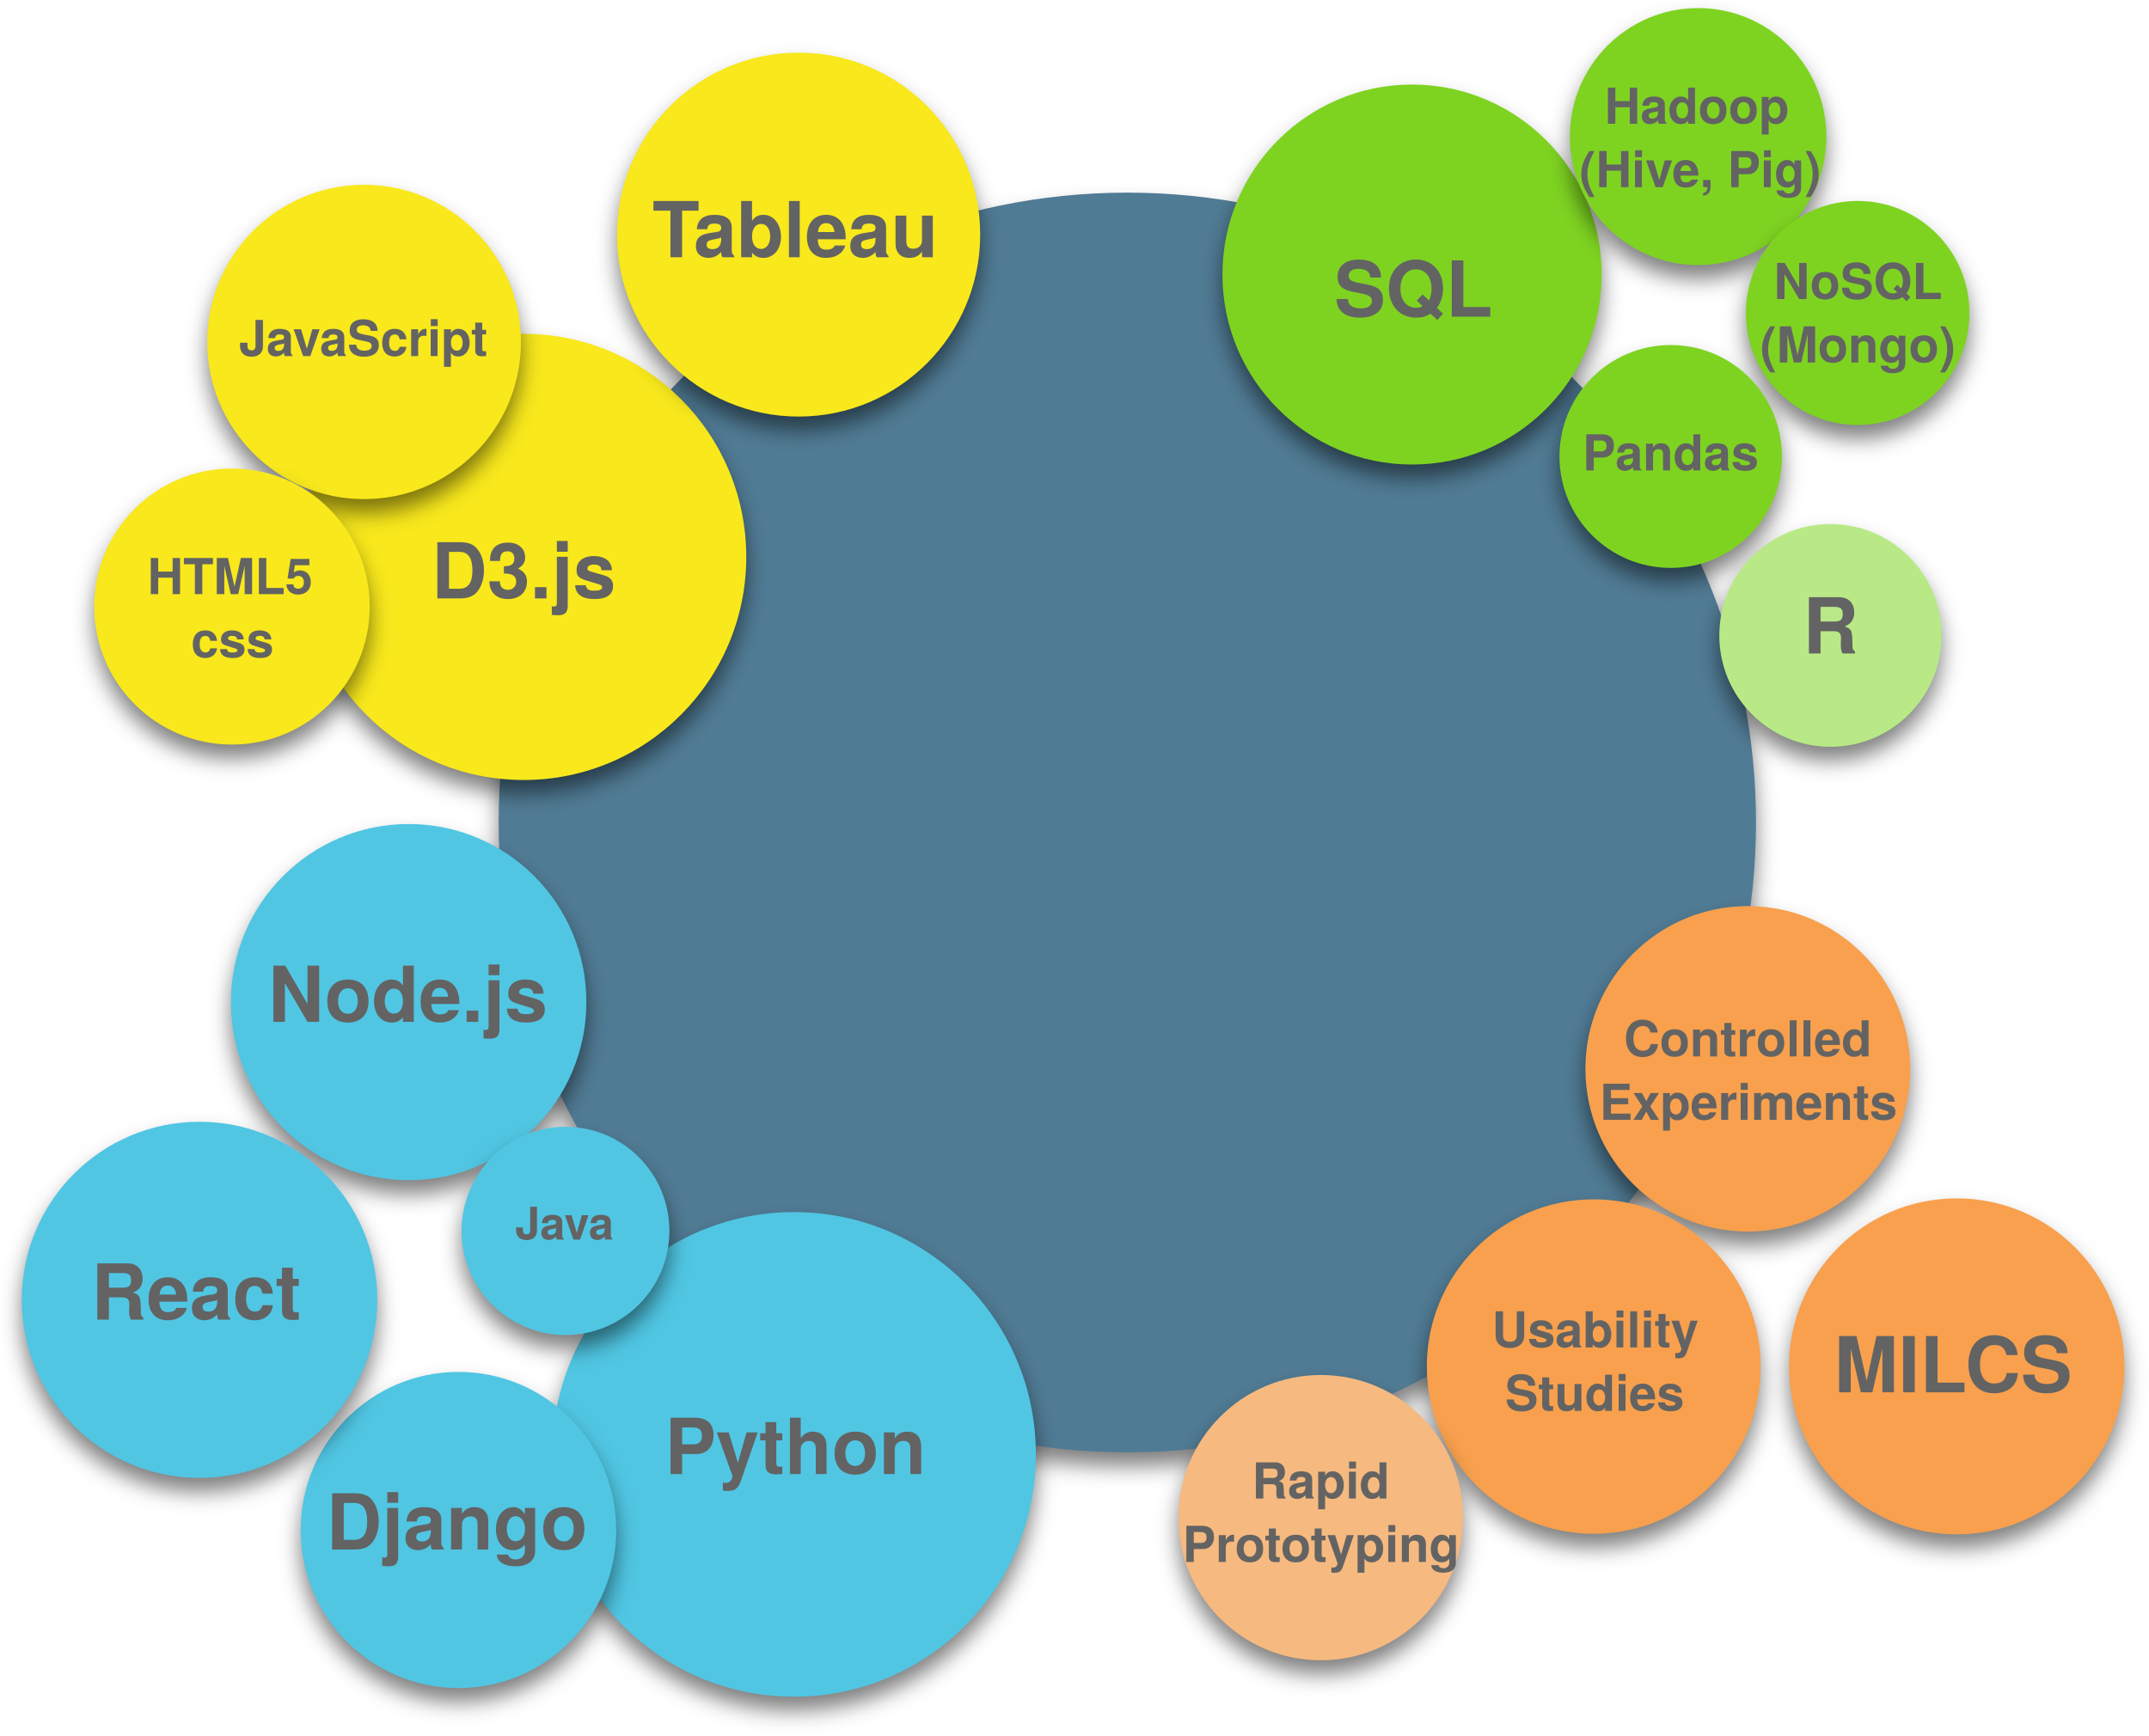
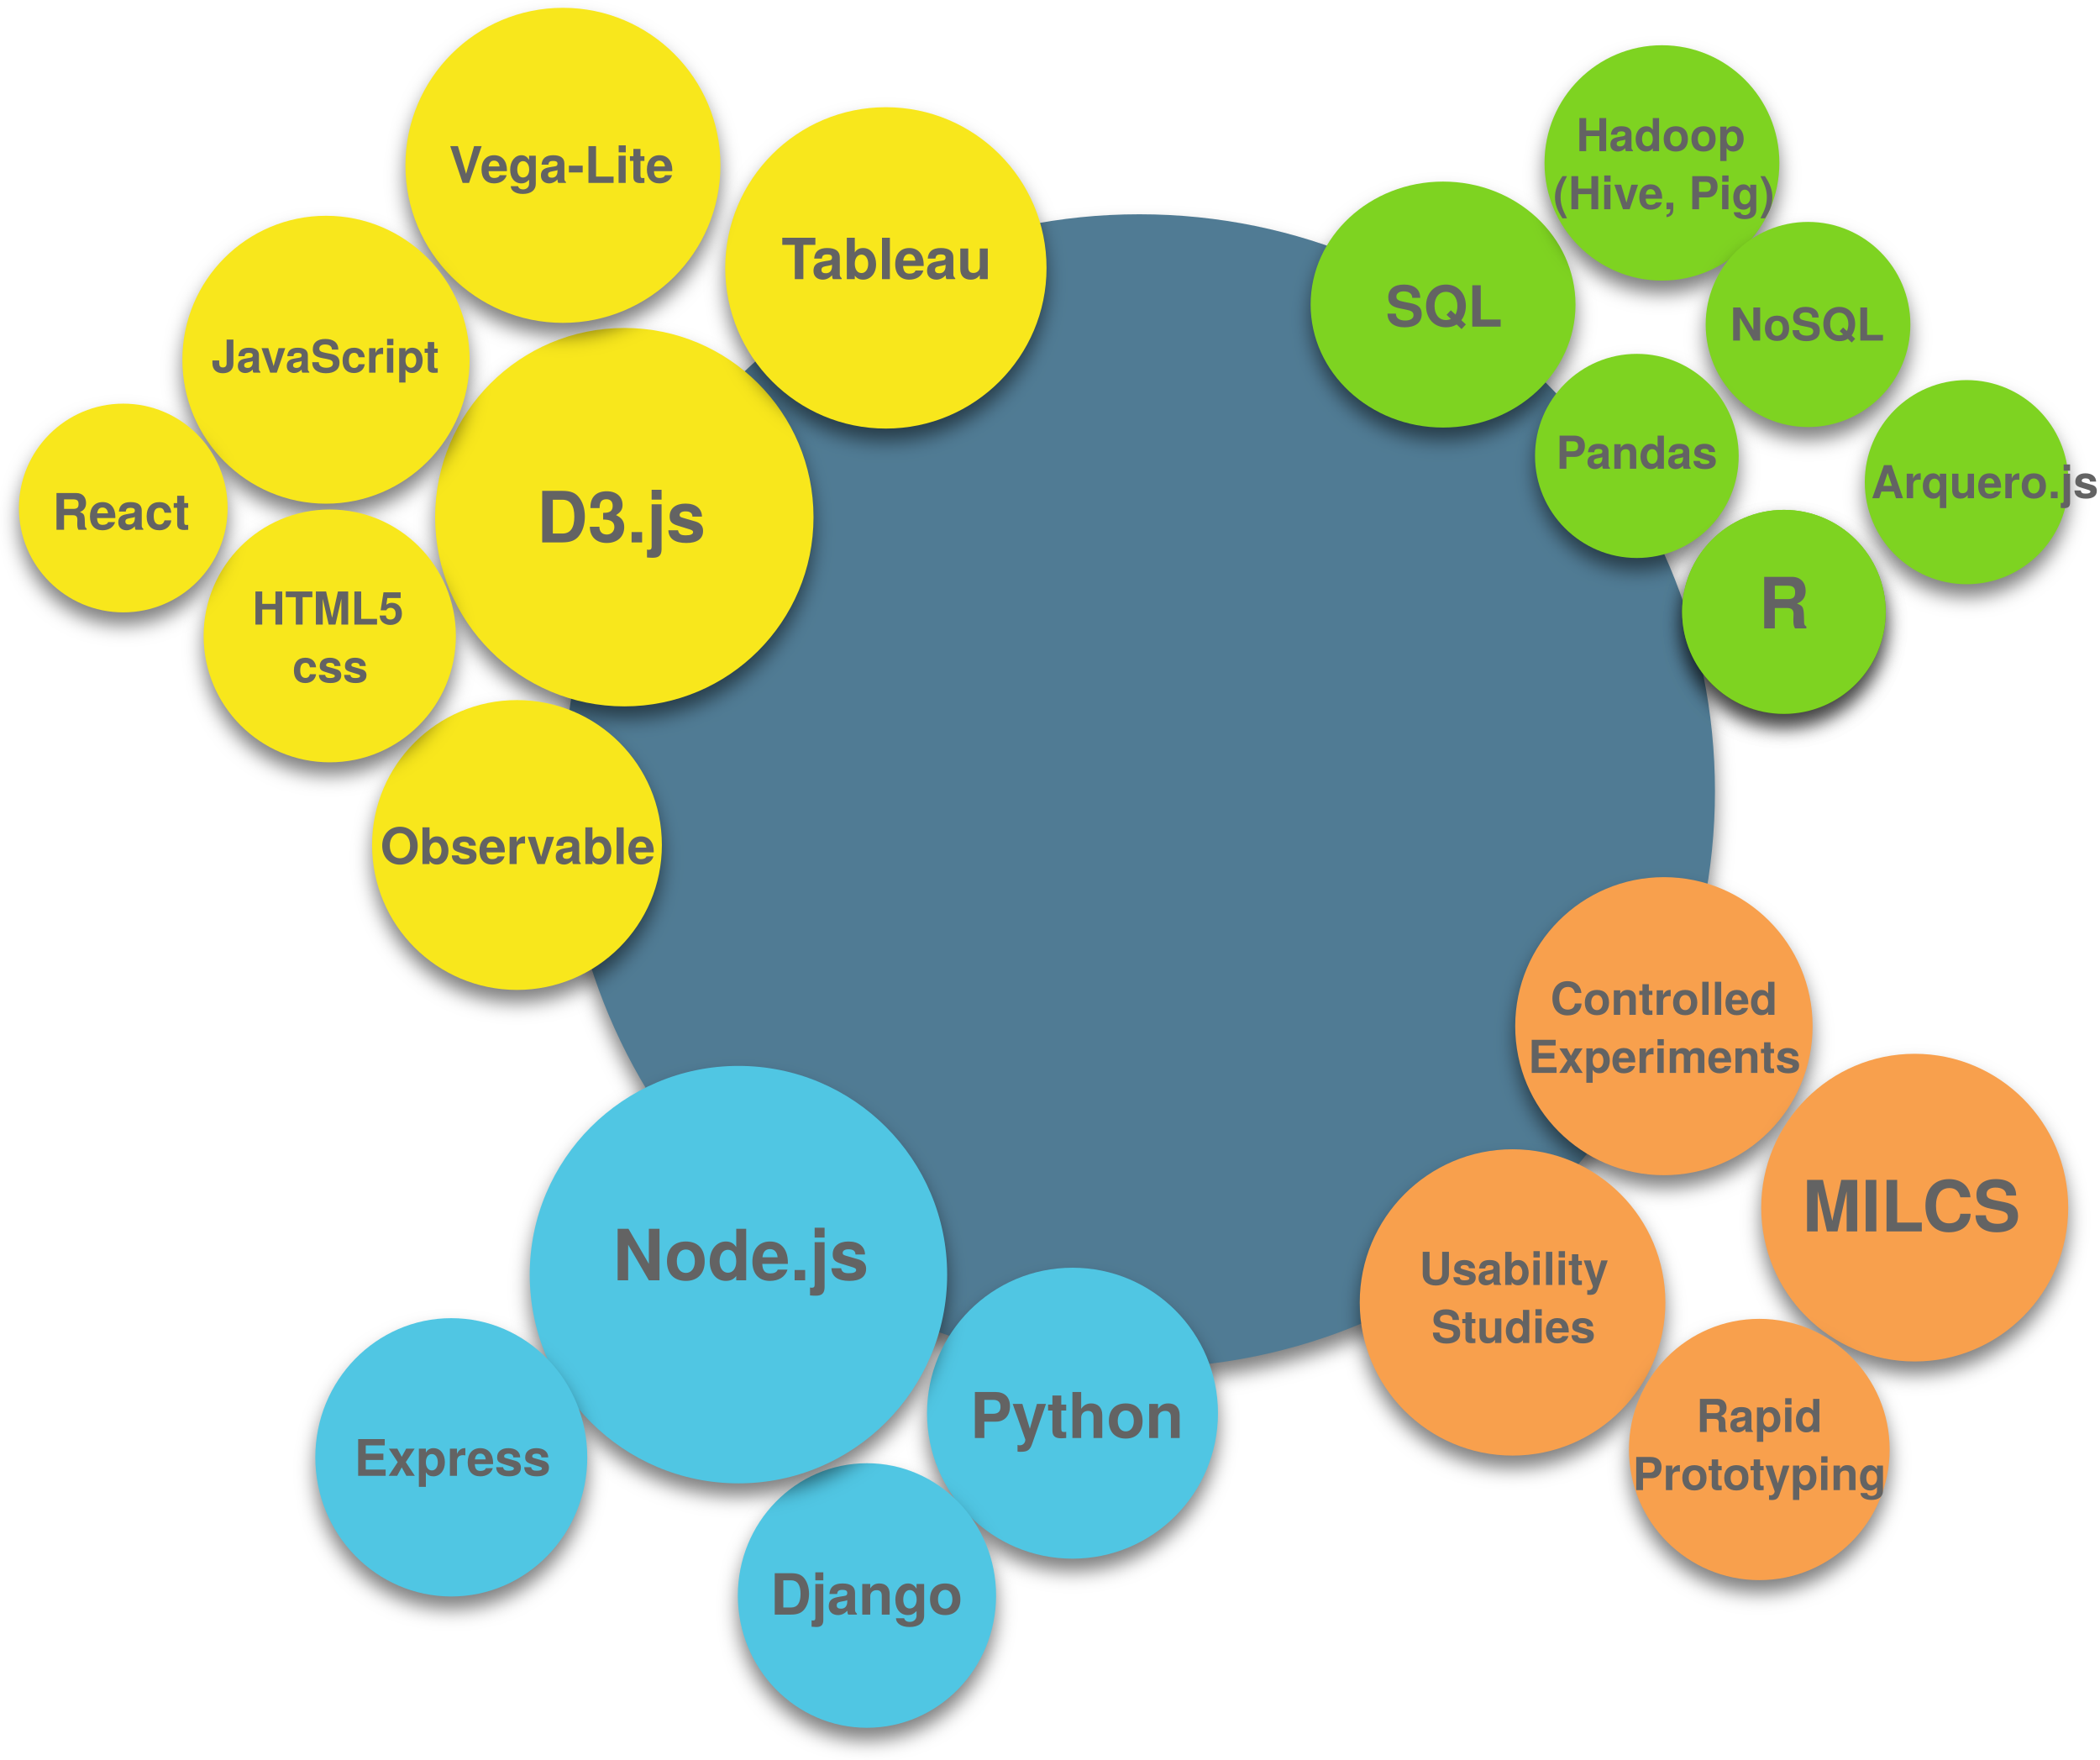
- <svg xmlns="http://www.w3.org/2000/svg" xmlns:xlink="http://www.w3.org/1999/xlink" width="312px" height="252px" viewBox="0 0 312 252" version="1.1">
+ <svg xmlns="http://www.w3.org/2000/svg" xmlns:xlink="http://www.w3.org/1999/xlink" width="333px" height="279px" viewBox="0 0 333 279" version="1.1">
  <defs>
-     <path d="M160.67,209.904 C211.078,209.904 251.941,168.954 251.941,118.439 C251.941,67.925 211.078,26.974 160.67,26.974 C110.263,26.974 69.4,67.925 69.4,118.439 C69.4,168.954 110.263,209.904 160.67,209.904 Z" id="path-1" />
-     <filter x="-3.0%" y="-1.9%" width="106.0%" height="106.0%" filterUnits="objectBoundingBox" id="filter-2">
-       <feOffset dx="0" dy="2" in="SourceAlpha" result="shadowOffsetOuter1" />
-       <feGaussianBlur stdDeviation="1.5" in="shadowOffsetOuter1" result="shadowBlurOuter1" />
-       <feColorMatrix values="0 0 0 0 0   0 0 0 0 0   0 0 0 0 0  0 0 0 0.5 0" type="matrix" in="shadowBlurOuter1" />
-     </filter>
-     <ellipse id="path-3" cx="27.836" cy="27.658" rx="27.53" ry="27.589" />
-     <filter x="-10.0%" y="-6.3%" width="120.0%" height="119.9%" filterUnits="objectBoundingBox" id="filter-4">
+     <path d="M177.67,215.904 C228.078,215.904 268.941,174.954 268.941,124.439 C268.941,73.925 228.078,32.974 177.67,32.974 C127.263,32.974 86.4,73.925 86.4,124.439 C86.4,174.954 127.263,215.904 177.67,215.904 Z" id="path-1" />
+     <filter x="-3.0%" y="-1.9%" width="106.2%" height="106.2%" filterUnits="objectBoundingBox" id="filter-2">
+       <feOffset dx="0" dy="2" in="SourceAlpha" result="shadowOffsetOuter1" />
+       <feGaussianBlur stdDeviation="1.5" in="shadowOffsetOuter1" result="shadowBlurOuter1" />
+       <feColorMatrix values="0 0 0 0 0   0 0 0 0 0   0 0 0 0 0  0 0 0 0.5 0" type="matrix" in="shadowBlurOuter1" />
+     </filter>
+     <ellipse id="path-3" cx="21.828" cy="20.291" rx="21" ry="19.5" />
+     <filter x="-13.1%" y="-9.0%" width="126.2%" height="128.2%" filterUnits="objectBoundingBox" id="filter-4">
      <feOffset dx="0" dy="2" in="SourceAlpha" result="shadowOffsetOuter1" />
      <feGaussianBlur stdDeviation="1.5" in="shadowOffsetOuter1" result="shadowBlurOuter1" />
      <feColorMatrix values="0 0 0 0 0   0 0 0 0 0   0 0 0 0 0  0 0 0 0.5 0" type="matrix" in="shadowBlurOuter1" />
    </filter>
    <path d="M19.031,37.493 C29.314,37.493 37.651,29.139 37.651,18.834 C37.651,8.529 29.314,0.174 19.031,0.174 C8.747,0.174 0.411,8.529 0.411,18.834 C0.411,29.139 8.747,37.493 19.031,37.493 Z" id="path-5" />
-     <filter x="-14.8%" y="-9.4%" width="129.6%" height="129.5%" filterUnits="objectBoundingBox" id="filter-6">
+     <filter x="-14.8%" y="-9.4%" width="129.8%" height="129.8%" filterUnits="objectBoundingBox" id="filter-6">
      <feOffset dx="0" dy="2" in="SourceAlpha" result="shadowOffsetOuter1" />
      <feGaussianBlur stdDeviation="1.5" in="shadowOffsetOuter1" result="shadowBlurOuter1" />
      <feColorMatrix values="0 0 0 0 0   0 0 0 0 0   0 0 0 0 0  0 0 0 0.5 0" type="matrix" in="shadowBlurOuter1" />
    </filter>
    <path d="M16.628,32.69 C25.592,32.69 32.858,25.409 32.858,16.426 C32.858,7.444 25.592,0.162 16.628,0.162 C7.665,0.162 0.399,7.444 0.399,16.426 C0.399,25.409 7.665,32.69 16.628,32.69 Z" id="path-7" />
-     <filter x="-17.0%" y="-10.8%" width="134.0%" height="133.9%" filterUnits="objectBoundingBox" id="filter-8">
+     <filter x="-17.0%" y="-10.8%" width="134.2%" height="134.1%" filterUnits="objectBoundingBox" id="filter-8">
      <feOffset dx="0" dy="2" in="SourceAlpha" result="shadowOffsetOuter1" />
      <feGaussianBlur stdDeviation="1.5" in="shadowOffsetOuter1" result="shadowBlurOuter1" />
      <feColorMatrix values="0 0 0 0 0   0 0 0 0 0   0 0 0 0 0  0 0 0 0.5 0" type="matrix" in="shadowBlurOuter1" />
    </filter>
    <ellipse id="path-9" cx="15.851" cy="16.448" rx="16.149" ry="16.183" />
    <filter x="-17.0%" y="-10.8%" width="134.1%" height="134.0%" filterUnits="objectBoundingBox" id="filter-10">
      <feOffset dx="0" dy="2" in="SourceAlpha" result="shadowOffsetOuter1" />
      <feGaussianBlur stdDeviation="1.5" in="shadowOffsetOuter1" result="shadowBlurOuter1" />
      <feColorMatrix values="0 0 0 0 0   0 0 0 0 0   0 0 0 0 0  0 0 0 0.5 0" type="matrix" in="shadowBlurOuter1" />
    </filter>
-     <path d="M23.849,47.334 C36.871,47.334 47.428,36.754 47.428,23.704 C47.428,10.654 36.871,0.074 23.849,0.074 C10.826,0.074 0.269,10.654 0.269,23.704 C0.269,36.754 10.826,47.334 23.849,47.334 Z" id="path-11" />
-     <filter x="-11.7%" y="-7.4%" width="123.3%" height="123.3%" filterUnits="objectBoundingBox" id="filter-12">
-       <feOffset dx="0" dy="2" in="SourceAlpha" result="shadowOffsetOuter1" />
-       <feGaussianBlur stdDeviation="1.5" in="shadowOffsetOuter1" result="shadowBlurOuter1" />
-       <feColorMatrix values="0 0 0 0 0   0 0 0 0 0   0 0 0 0 0  0 0 0 0.5 0" type="matrix" in="shadowBlurOuter1" />
-     </filter>
-     <path d="M23.849,48.789 C37.232,48.789 48.081,37.916 48.081,24.505 C48.081,11.093 37.232,0.221 23.849,0.221 C10.466,0.221 -0.384,11.093 -0.384,24.505 C-0.384,37.916 10.466,48.789 23.849,48.789 Z" id="path-13" />
-     <filter x="-11.3%" y="-7.2%" width="122.7%" height="122.6%" filterUnits="objectBoundingBox" id="filter-14">
-       <feOffset dx="0" dy="2" in="SourceAlpha" result="shadowOffsetOuter1" />
-       <feGaussianBlur stdDeviation="1.5" in="shadowOffsetOuter1" result="shadowBlurOuter1" />
-       <feColorMatrix values="0 0 0 0 0   0 0 0 0 0   0 0 0 0 0  0 0 0 0.5 0" type="matrix" in="shadowBlurOuter1" />
-     </filter>
-     <path d="M24.619,48.869 C38.062,48.869 48.96,37.948 48.96,24.476 C48.96,11.004 38.062,0.083 24.619,0.083 C11.176,0.083 0.278,11.004 0.278,24.476 C0.278,37.948 11.176,48.869 24.619,48.869 Z" id="path-15" />
-     <filter x="-11.2%" y="-7.1%" width="122.5%" height="122.4%" filterUnits="objectBoundingBox" id="filter-16">
-       <feOffset dx="0" dy="2" in="SourceAlpha" result="shadowOffsetOuter1" />
-       <feGaussianBlur stdDeviation="1.5" in="shadowOffsetOuter1" result="shadowBlurOuter1" />
-       <feColorMatrix values="0 0 0 0 0   0 0 0 0 0   0 0 0 0 0  0 0 0 0.5 0" type="matrix" in="shadowBlurOuter1" />
-     </filter>
-     <path d="M20.976,41.538 C32.392,41.538 41.646,32.264 41.646,20.823 C41.646,9.383 32.392,0.109 20.976,0.109 C9.559,0.109 0.305,9.383 0.305,20.823 C0.305,32.264 9.559,41.538 20.976,41.538 Z" id="path-17" />
-     <filter x="-13.3%" y="-8.4%" width="126.6%" height="126.6%" filterUnits="objectBoundingBox" id="filter-18">
-       <feOffset dx="0" dy="2" in="SourceAlpha" result="shadowOffsetOuter1" />
-       <feGaussianBlur stdDeviation="1.5" in="shadowOffsetOuter1" result="shadowBlurOuter1" />
-       <feColorMatrix values="0 0 0 0 0   0 0 0 0 0   0 0 0 0 0  0 0 0 0.5 0" type="matrix" in="shadowBlurOuter1" />
-     </filter>
-     <path d="M15.877,32.188 C24.79,32.188 32.015,24.947 32.015,16.015 C32.015,7.083 24.79,-0.158 15.877,-0.158 C6.963,-0.158 -0.262,7.083 -0.262,16.015 C-0.262,24.947 6.963,32.188 15.877,32.188 Z" id="path-19" />
-     <filter x="-17.0%" y="-10.8%" width="134.0%" height="134.0%" filterUnits="objectBoundingBox" id="filter-20">
-       <feOffset dx="0" dy="2" in="SourceAlpha" result="shadowOffsetOuter1" />
-       <feGaussianBlur stdDeviation="1.5" in="shadowOffsetOuter1" result="shadowBlurOuter1" />
-       <feColorMatrix values="0 0 0 0 0   0 0 0 0 0   0 0 0 0 0  0 0 0 0.5 0" type="matrix" in="shadowBlurOuter1" />
-     </filter>
-     <ellipse id="path-21" cx="32.273" cy="32.636" rx="32.327" ry="32.395" />
-     <filter x="-8.5%" y="-5.4%" width="117.0%" height="117.0%" filterUnits="objectBoundingBox" id="filter-22">
-       <feOffset dx="0" dy="2" in="SourceAlpha" result="shadowOffsetOuter1" />
-       <feGaussianBlur stdDeviation="1.5" in="shadowOffsetOuter1" result="shadowBlurOuter1" />
-       <feColorMatrix values="0 0 0 0 0   0 0 0 0 0   0 0 0 0 0  0 0 0 0.5 0" type="matrix" in="shadowBlurOuter1" />
-     </filter>
-     <path d="M26.655,53.087 C41.217,53.087 53.022,41.257 53.022,26.664 C53.022,12.071 41.217,0.241 26.655,0.241 C12.093,0.241 0.288,12.071 0.288,26.664 C0.288,41.257 12.093,53.087 26.655,53.087 Z" id="path-23" />
-     <filter x="-10.4%" y="-6.6%" width="120.8%" height="120.8%" filterUnits="objectBoundingBox" id="filter-24">
-       <feOffset dx="0" dy="2" in="SourceAlpha" result="shadowOffsetOuter1" />
-       <feGaussianBlur stdDeviation="1.5" in="shadowOffsetOuter1" result="shadowBlurOuter1" />
-       <feColorMatrix values="0 0 0 0 0   0 0 0 0 0   0 0 0 0 0  0 0 0 0.5 0" type="matrix" in="shadowBlurOuter1" />
-     </filter>
-     <path d="M22.695,45.861 C35.273,45.861 45.47,35.642 45.47,23.037 C45.47,10.432 35.273,0.214 22.695,0.214 C10.116,0.214 -0.081,10.432 -0.081,23.037 C-0.081,35.642 10.116,45.861 22.695,45.861 Z" id="path-25" />
-     <filter x="-12.1%" y="-7.7%" width="124.1%" height="124.1%" filterUnits="objectBoundingBox" id="filter-26">
-       <feOffset dx="0" dy="2" in="SourceAlpha" result="shadowOffsetOuter1" />
-       <feGaussianBlur stdDeviation="1.5" in="shadowOffsetOuter1" result="shadowBlurOuter1" />
-       <feColorMatrix values="0 0 0 0 0   0 0 0 0 0   0 0 0 0 0  0 0 0 0.5 0" type="matrix" in="shadowBlurOuter1" />
-     </filter>
-     <ellipse id="path-27" cx="20.289" cy="19.826" rx="20.001" ry="20.043" />
-     <filter x="-13.7%" y="-8.7%" width="127.5%" height="127.4%" filterUnits="objectBoundingBox" id="filter-28">
-       <feOffset dx="0" dy="2" in="SourceAlpha" result="shadowOffsetOuter1" />
-       <feGaussianBlur stdDeviation="1.5" in="shadowOffsetOuter1" result="shadowBlurOuter1" />
-       <feColorMatrix values="0 0 0 0 0   0 0 0 0 0   0 0 0 0 0  0 0 0 0.5 0" type="matrix" in="shadowBlurOuter1" />
-     </filter>
-     <path d="M34.784,70.044 C54.175,70.044 69.895,54.291 69.895,34.858 C69.895,15.426 54.175,-0.327 34.784,-0.327 C15.394,-0.327 -0.326,15.426 -0.326,34.858 C-0.326,54.291 15.394,70.044 34.784,70.044 Z" id="path-29" />
-     <filter x="-7.9%" y="-5.0%" width="115.7%" height="115.7%" filterUnits="objectBoundingBox" id="filter-30">
-       <feOffset dx="0" dy="2" in="SourceAlpha" result="shadowOffsetOuter1" />
-       <feGaussianBlur stdDeviation="1.5" in="shadowOffsetOuter1" result="shadowBlurOuter1" />
-       <feColorMatrix values="0 0 0 0 0   0 0 0 0 0   0 0 0 0 0  0 0 0 0.5 0" type="matrix" in="shadowBlurOuter1" />
-     </filter>
-     <path d="M22.815,45.817 C35.465,45.817 45.72,35.541 45.72,22.864 C45.72,10.187 35.465,-0.09 22.815,-0.09 C10.165,-0.09 -0.09,10.187 -0.09,22.864 C-0.09,35.541 10.165,45.817 22.815,45.817 Z" id="path-31" />
-     <filter x="-12.0%" y="-7.6%" width="124.0%" height="123.9%" filterUnits="objectBoundingBox" id="filter-32">
-       <feOffset dx="0" dy="2" in="SourceAlpha" result="shadowOffsetOuter1" />
-       <feGaussianBlur stdDeviation="1.5" in="shadowOffsetOuter1" result="shadowBlurOuter1" />
-       <feColorMatrix values="0 0 0 0 0   0 0 0 0 0   0 0 0 0 0  0 0 0 0.5 0" type="matrix" in="shadowBlurOuter1" />
-     </filter>
-     <path d="M25.969,51.884 C40.22,51.884 51.774,40.306 51.774,26.024 C51.774,11.742 40.22,0.165 25.969,0.165 C11.717,0.165 0.164,11.742 0.164,26.024 C0.164,40.306 11.717,51.884 25.969,51.884 Z" id="path-33" />
-     <filter x="-10.7%" y="-6.8%" width="121.4%" height="121.3%" filterUnits="objectBoundingBox" id="filter-34">
-       <feOffset dx="0" dy="2" in="SourceAlpha" result="shadowOffsetOuter1" />
-       <feGaussianBlur stdDeviation="1.5" in="shadowOffsetOuter1" result="shadowBlurOuter1" />
-       <feColorMatrix values="0 0 0 0 0   0 0 0 0 0   0 0 0 0 0  0 0 0 0.5 0" type="matrix" in="shadowBlurOuter1" />
-     </filter>
-     <path d="M25.969,51.884 C40.22,51.884 51.774,40.306 51.774,26.024 C51.774,11.742 40.22,0.165 25.969,0.165 C11.717,0.165 0.164,11.742 0.164,26.024 C0.164,40.306 11.717,51.884 25.969,51.884 Z" id="path-35" />
-     <filter x="-10.7%" y="-6.8%" width="121.4%" height="121.3%" filterUnits="objectBoundingBox" id="filter-36">
-       <feOffset dx="0" dy="2" in="SourceAlpha" result="shadowOffsetOuter1" />
-       <feGaussianBlur stdDeviation="1.5" in="shadowOffsetOuter1" result="shadowBlurOuter1" />
-       <feColorMatrix values="0 0 0 0 0   0 0 0 0 0   0 0 0 0 0  0 0 0 0.5 0" type="matrix" in="shadowBlurOuter1" />
-     </filter>
-     <path d="M15.182,30.332 C23.513,30.332 30.268,23.563 30.268,15.214 C30.268,6.865 23.513,0.096 15.182,0.096 C6.85,0.096 0.096,6.865 0.096,15.214 C0.096,23.563 6.85,30.332 15.182,30.332 Z" id="path-37" />
-     <filter x="-18.3%" y="-11.6%" width="136.6%" height="136.5%" filterUnits="objectBoundingBox" id="filter-38">
+     <ellipse id="path-11" cx="16.851" cy="16.448" rx="16.149" ry="16.183" />
+     <filter x="-17.0%" y="-10.8%" width="134.1%" height="134.0%" filterUnits="objectBoundingBox" id="filter-12">
+       <feOffset dx="0" dy="2" in="SourceAlpha" result="shadowOffsetOuter1" />
+       <feGaussianBlur stdDeviation="1.5" in="shadowOffsetOuter1" result="shadowBlurOuter1" />
+       <feColorMatrix values="0 0 0 0 0   0 0 0 0 0   0 0 0 0 0  0 0 0 0.5 0" type="matrix" in="shadowBlurOuter1" />
+     </filter>
+     <path d="M23.849,47.334 C36.871,47.334 47.428,36.754 47.428,23.704 C47.428,10.654 36.871,0.074 23.849,0.074 C10.826,0.074 0.269,10.654 0.269,23.704 C0.269,36.754 10.826,47.334 23.849,47.334 Z" id="path-13" />
+     <filter x="-11.7%" y="-7.4%" width="123.3%" height="123.3%" filterUnits="objectBoundingBox" id="filter-14">
+       <feOffset dx="0" dy="2" in="SourceAlpha" result="shadowOffsetOuter1" />
+       <feGaussianBlur stdDeviation="1.5" in="shadowOffsetOuter1" result="shadowBlurOuter1" />
+       <feColorMatrix values="0 0 0 0 0   0 0 0 0 0   0 0 0 0 0  0 0 0 0.5 0" type="matrix" in="shadowBlurOuter1" />
+     </filter>
+     <path d="M23.849,48.789 C37.232,48.789 48.081,37.916 48.081,24.505 C48.081,11.093 37.232,0.221 23.849,0.221 C10.466,0.221 -0.384,11.093 -0.384,24.505 C-0.384,37.916 10.466,48.789 23.849,48.789 Z" id="path-15" />
+     <filter x="-11.3%" y="-7.2%" width="122.7%" height="122.6%" filterUnits="objectBoundingBox" id="filter-16">
+       <feOffset dx="0" dy="2" in="SourceAlpha" result="shadowOffsetOuter1" />
+       <feGaussianBlur stdDeviation="1.5" in="shadowOffsetOuter1" result="shadowBlurOuter1" />
+       <feColorMatrix values="0 0 0 0 0   0 0 0 0 0   0 0 0 0 0  0 0 0 0.5 0" type="matrix" in="shadowBlurOuter1" />
+     </filter>
+     <path d="M24.619,48.869 C38.062,48.869 48.96,37.948 48.96,24.476 C48.96,11.004 38.062,0.083 24.619,0.083 C11.176,0.083 0.278,11.004 0.278,24.476 C0.278,37.948 11.176,48.869 24.619,48.869 Z" id="path-17" />
+     <filter x="-11.2%" y="-7.1%" width="121.9%" height="121.9%" filterUnits="objectBoundingBox" id="filter-18">
+       <feOffset dx="0" dy="2" in="SourceAlpha" result="shadowOffsetOuter1" />
+       <feGaussianBlur stdDeviation="1.5" in="shadowOffsetOuter1" result="shadowBlurOuter1" />
+       <feColorMatrix values="0 0 0 0 0   0 0 0 0 0   0 0 0 0 0  0 0 0 0.5 0" type="matrix" in="shadowBlurOuter1" />
+     </filter>
+     <path d="M20.976,41.538 C32.392,41.538 41.646,32.264 41.646,20.823 C41.646,9.383 32.392,0.109 20.976,0.109 C9.559,0.109 0.305,9.383 0.305,20.823 C0.305,32.264 9.559,41.538 20.976,41.538 Z" id="path-19" />
+     <filter x="-13.3%" y="-8.4%" width="126.6%" height="126.6%" filterUnits="objectBoundingBox" id="filter-20">
+       <feOffset dx="0" dy="2" in="SourceAlpha" result="shadowOffsetOuter1" />
+       <feGaussianBlur stdDeviation="1.5" in="shadowOffsetOuter1" result="shadowBlurOuter1" />
+       <feColorMatrix values="0 0 0 0 0   0 0 0 0 0   0 0 0 0 0  0 0 0 0.5 0" type="matrix" in="shadowBlurOuter1" />
+     </filter>
+     <path d="M16.877,33.188 C25.79,33.188 33.015,25.947 33.015,17.015 C33.015,8.083 25.79,0.842 16.877,0.842 C7.963,0.842 0.738,8.083 0.738,17.015 C0.738,25.947 7.963,33.188 16.877,33.188 Z" id="path-21" />
+     <filter x="-17.0%" y="-10.8%" width="133.9%" height="133.8%" filterUnits="objectBoundingBox" id="filter-22">
+       <feOffset dx="0" dy="2" in="SourceAlpha" result="shadowOffsetOuter1" />
+       <feGaussianBlur stdDeviation="1.5" in="shadowOffsetOuter1" result="shadowBlurOuter1" />
+       <feColorMatrix values="0 0 0 0 0   0 0 0 0 0   0 0 0 0 0  0 0 0 0.5 0" type="matrix" in="shadowBlurOuter1" />
+     </filter>
+     <path d="M16.877,33.188 C25.79,33.188 33.015,25.947 33.015,17.015 C33.015,8.083 25.79,0.842 16.877,0.842 C7.963,0.842 0.738,8.083 0.738,17.015 C0.738,25.947 7.963,33.188 16.877,33.188 Z" id="path-23" />
+     <filter x="-17.0%" y="-10.8%" width="133.9%" height="133.8%" filterUnits="objectBoundingBox" id="filter-24">
+       <feOffset dx="0" dy="2" in="SourceAlpha" result="shadowOffsetOuter1" />
+       <feGaussianBlur stdDeviation="1.5" in="shadowOffsetOuter1" result="shadowBlurOuter1" />
+       <feColorMatrix values="0 0 0 0 0   0 0 0 0 0   0 0 0 0 0  0 0 0 0.5 0" type="matrix" in="shadowBlurOuter1" />
+     </filter>
+     <circle id="path-25" cx="30" cy="30" r="30" />
+     <filter x="-9.2%" y="-5.8%" width="118.3%" height="118.3%" filterUnits="objectBoundingBox" id="filter-26">
+       <feOffset dx="0" dy="2" in="SourceAlpha" result="shadowOffsetOuter1" />
+       <feGaussianBlur stdDeviation="1.5" in="shadowOffsetOuter1" result="shadowBlurOuter1" />
+       <feColorMatrix values="0 0 0 0 0   0 0 0 0 0   0 0 0 0 0  0 0 0 0.5 0" type="matrix" in="shadowBlurOuter1" />
+     </filter>
+     <path d="M25.476,50.951 C39.545,50.951 50.951,39.545 50.951,25.476 C50.951,11.406 39.545,0 25.476,0 C11.406,0 0,11.406 0,25.476 C0,39.545 11.406,50.951 25.476,50.951 Z" id="path-27" />
+     <filter x="-10.8%" y="-6.9%" width="121.5%" height="121.5%" filterUnits="objectBoundingBox" id="filter-28">
+       <feOffset dx="0" dy="2" in="SourceAlpha" result="shadowOffsetOuter1" />
+       <feGaussianBlur stdDeviation="1.5" in="shadowOffsetOuter1" result="shadowBlurOuter1" />
+       <feColorMatrix values="0 0 0 0 0   0 0 0 0 0   0 0 0 0 0  0 0 0 0.5 0" type="matrix" in="shadowBlurOuter1" />
+     </filter>
+     <path d="M22.978,45.956 C35.668,45.956 45.956,35.668 45.956,22.978 C45.956,10.288 35.668,0 22.978,0 C10.288,0 0,10.288 0,22.978 C0,35.668 10.288,45.956 22.978,45.956 Z" id="path-29" />
+     <filter x="-12.0%" y="-7.6%" width="123.8%" height="123.8%" filterUnits="objectBoundingBox" id="filter-30">
+       <feOffset dx="0" dy="2" in="SourceAlpha" result="shadowOffsetOuter1" />
+       <feGaussianBlur stdDeviation="1.5" in="shadowOffsetOuter1" result="shadowBlurOuter1" />
+       <feColorMatrix values="0 0 0 0 0   0 0 0 0 0   0 0 0 0 0  0 0 0 0.5 0" type="matrix" in="shadowBlurOuter1" />
+     </filter>
+     <path d="M25.264,50.193 C39.058,50.193 50.24,39.011 50.24,25.217 C50.24,11.423 39.058,0.241 25.264,0.241 C11.47,0.241 0.288,11.423 0.288,25.217 C0.288,39.011 11.47,50.193 25.264,50.193 Z" id="path-31" />
+     <filter x="-11.0%" y="-7.0%" width="121.9%" height="121.9%" filterUnits="objectBoundingBox" id="filter-32">
+       <feOffset dx="0" dy="2" in="SourceAlpha" result="shadowOffsetOuter1" />
+       <feGaussianBlur stdDeviation="1.5" in="shadowOffsetOuter1" result="shadowBlurOuter1" />
+       <feColorMatrix values="0 0 0 0 0   0 0 0 0 0   0 0 0 0 0  0 0 0 0.5 0" type="matrix" in="shadowBlurOuter1" />
+     </filter>
+     <path d="M22.695,45.861 C35.273,45.861 45.47,35.642 45.47,23.037 C45.47,10.432 35.273,0.214 22.695,0.214 C10.116,0.214 -0.081,10.432 -0.081,23.037 C-0.081,35.642 10.116,45.861 22.695,45.861 Z" id="path-33" />
+     <filter x="-12.1%" y="-7.7%" width="124.0%" height="124.0%" filterUnits="objectBoundingBox" id="filter-34">
+       <feOffset dx="0" dy="2" in="SourceAlpha" result="shadowOffsetOuter1" />
+       <feGaussianBlur stdDeviation="1.5" in="shadowOffsetOuter1" result="shadowBlurOuter1" />
+       <feColorMatrix values="0 0 0 0 0   0 0 0 0 0   0 0 0 0 0  0 0 0 0.5 0" type="matrix" in="shadowBlurOuter1" />
+     </filter>
+     <ellipse id="path-35" cx="20.289" cy="19.826" rx="20.001" ry="20.043" />
+     <filter x="-13.7%" y="-8.7%" width="127.5%" height="127.4%" filterUnits="objectBoundingBox" id="filter-36">
+       <feOffset dx="0" dy="2" in="SourceAlpha" result="shadowOffsetOuter1" />
+       <feGaussianBlur stdDeviation="1.5" in="shadowOffsetOuter1" result="shadowBlurOuter1" />
+       <feColorMatrix values="0 0 0 0 0   0 0 0 0 0   0 0 0 0 0  0 0 0 0.5 0" type="matrix" in="shadowBlurOuter1" />
+     </filter>
+     <path d="M23.067,46.134 C35.807,46.134 46.134,35.807 46.134,23.067 C46.134,10.327 35.807,0 23.067,0 C10.327,0 0,10.327 0,23.067 C0,35.807 10.327,46.134 23.067,46.134 Z" id="path-37" />
+     <filter x="-12.0%" y="-7.6%" width="124.2%" height="124.2%" filterUnits="objectBoundingBox" id="filter-38">
+       <feOffset dx="0" dy="2" in="SourceAlpha" result="shadowOffsetOuter1" />
+       <feGaussianBlur stdDeviation="1.5" in="shadowOffsetOuter1" result="shadowBlurOuter1" />
+       <feColorMatrix values="0 0 0 0 0   0 0 0 0 0   0 0 0 0 0  0 0 0 0.5 0" type="matrix" in="shadowBlurOuter1" />
+     </filter>
+     <path d="M20.475,41.948 C31.782,41.948 40.949,32.558 40.949,20.974 C40.949,9.39 31.782,0 20.475,0 C9.167,0 0,9.39 0,20.974 C0,32.558 9.167,41.948 20.475,41.948 Z" id="path-39" />
+     <filter x="-13.4%" y="-8.3%" width="126.7%" height="126.1%" filterUnits="objectBoundingBox" id="filter-40">
+       <feOffset dx="0" dy="2" in="SourceAlpha" result="shadowOffsetOuter1" />
+       <feGaussianBlur stdDeviation="1.5" in="shadowOffsetOuter1" result="shadowBlurOuter1" />
+       <feColorMatrix values="0 0 0 0 0   0 0 0 0 0   0 0 0 0 0  0 0 0 0.5 0" type="matrix" in="shadowBlurOuter1" />
+     </filter>
+     <path d="M33.096,66.192 C51.375,66.192 66.192,51.375 66.192,33.096 C66.192,14.818 51.375,0 33.096,0 C14.818,0 0,14.818 0,33.096 C0,51.375 14.818,66.192 33.096,66.192 Z" id="path-41" />
+     <filter x="-8.3%" y="-5.3%" width="117.0%" height="117.0%" filterUnits="objectBoundingBox" id="filter-42">
+       <feOffset dx="0" dy="2" in="SourceAlpha" result="shadowOffsetOuter1" />
+       <feGaussianBlur stdDeviation="1.5" in="shadowOffsetOuter1" result="shadowBlurOuter1" />
+       <feColorMatrix values="0 0 0 0 0   0 0 0 0 0   0 0 0 0 0  0 0 0 0.5 0" type="matrix" in="shadowBlurOuter1" />
+     </filter>
+     <path d="M21.563,44.128 C33.471,44.128 43.125,34.25 43.125,22.064 C43.125,9.878 33.471,0 21.563,0 C9.654,0 0,9.878 0,22.064 C0,34.25 9.654,44.128 21.563,44.128 Z" id="path-43" />
+     <filter x="-12.8%" y="-8.0%" width="125.9%" height="125.3%" filterUnits="objectBoundingBox" id="filter-44">
+       <feOffset dx="0" dy="2" in="SourceAlpha" result="shadowOffsetOuter1" />
+       <feGaussianBlur stdDeviation="1.5" in="shadowOffsetOuter1" result="shadowBlurOuter1" />
+       <feColorMatrix values="0 0 0 0 0   0 0 0 0 0   0 0 0 0 0  0 0 0 0.5 0" type="matrix" in="shadowBlurOuter1" />
+     </filter>
+     <path d="M16.548,33.096 C25.687,33.096 33.096,25.687 33.096,16.548 C33.096,7.409 25.687,0 16.548,0 C7.409,0 0,7.409 0,16.548 C0,25.687 7.409,33.096 16.548,33.096 Z" id="path-45" />
+     <filter x="-16.7%" y="-10.6%" width="133.6%" height="133.6%" filterUnits="objectBoundingBox" id="filter-46">
      <feOffset dx="0" dy="2" in="SourceAlpha" result="shadowOffsetOuter1" />
      <feGaussianBlur stdDeviation="1.5" in="shadowOffsetOuter1" result="shadowBlurOuter1" />
      <feColorMatrix values="0 0 0 0 0   0 0 0 0 0   0 0 0 0 0  0 0 0 0.5 0" type="matrix" in="shadowBlurOuter1" />
    </filter>
  </defs>
  <g id="Page-1" stroke="none" stroke-width="1" fill="none" fill-rule="evenodd">
-     <g id="Desktop-HD" transform="translate(-843, -369)">
-       <g id="Group-3" transform="translate(830, 330)">
-         <g id="What-I-use" transform="translate(16, 40)">
-           <g id="Oval-1">
-             <use fill="black" fill-opacity="1" filter="url(#filter-2)" xlink:href="#path-1" />
-             <use fill="#507B94" fill-rule="evenodd" xlink:href="#path-1" />
-           </g>
-           <g id="Oval-3-+-Data-2" transform="translate(174.1723, 11.20915)">
-             <g id="Oval-3">
-               <use fill="black" fill-opacity="1" filter="url(#filter-4)" xlink:href="#path-3" />
-               <use fill="#7ED321" fill-rule="evenodd" xlink:href="#path-3" />
-             </g>
-             <text id="SQL" font-family="HelveticaNeue-Bold, Helvetica Neue" font-size="11.2" font-weight="bold" fill="#636363">
-               <tspan x="16.524" y="33.778">SQL</tspan>
-             </text>
-           </g>
-           <g id="Oval-3-+-Data-3" transform="translate(224.5065, 0)">
-             <g id="Oval-3">
-               <use fill="black" fill-opacity="1" filter="url(#filter-6)" xlink:href="#path-5" />
-               <use fill="#7ED321" fill-rule="evenodd" xlink:href="#path-5" />
-             </g>
-             <text id="Hadoop" font-family="HelveticaNeue-Bold, Helvetica Neue" font-size="7.2" font-weight="bold" fill="#636363">
-               <tspan x="5.455" y="16.968">Hadoop</tspan>
-               <tspan x="1.79" y="26.177">(Hive, Pig) </tspan>
-             </text>
-           </g>
-           <g id="Oval-3-+-Data-4" transform="translate(250.0731, 28.02288)">
-             <g id="Oval-3">
-               <use fill="black" fill-opacity="1" filter="url(#filter-8)" xlink:href="#path-7" />
-               <use fill="#7ED321" fill-rule="evenodd" xlink:href="#path-7" />
-             </g>
-             <text id="NoSQL" font-family="HelveticaNeue-Bold, Helvetica Neue" font-size="7.2" font-weight="bold" fill="#636363">
-               <tspan x="4.451" y="14.41">NoSQL</tspan>
-               <tspan x="2.46" y="23.618">(Mongo)</tspan>
-             </text>
-           </g>
-           <g id="Oval-3-+-Data-3" transform="translate(223.7076, 48.83987)">
-             <g id="Oval-3">
-               <use fill="black" fill-opacity="1" filter="url(#filter-10)" xlink:href="#path-9" />
-               <use fill="#7ED321" fill-rule="evenodd" xlink:href="#path-9" />
-             </g>
-             <text id="Pandas" font-family="HelveticaNeue-Bold, Helvetica Neue" font-size="7.2" font-weight="bold" fill="#636363">
-               <tspan x="3.05" y="18.476">Pandas</tspan>
-             </text>
-           </g>
-           <g id="userEval-2" transform="translate(226.9034, 130.5065)">
-             <g id="Oval-4">
-               <use fill="black" fill-opacity="1" filter="url(#filter-12)" xlink:href="#path-11" />
-               <use fill="#F8A04D" fill-rule="evenodd" xlink:href="#path-11" />
-             </g>
-             <text id="Controlled" font-family="HelveticaNeue-Bold, Helvetica Neue" font-size="7.2" font-weight="bold" fill="#636363">
-               <tspan x="5.856" y="21.906">Controlled</tspan>
-               <tspan x="2.324" y="31.115">Experiments</tspan>
-             </text>
-           </g>
-           <g id="userEval-3" transform="translate(204.5326, 172.9412)">
-             <g id="Oval-4">
-               <use fill="black" fill-opacity="1" filter="url(#filter-14)" xlink:href="#path-13" />
-               <use fill="#F8A04D" fill-rule="evenodd" xlink:href="#path-13" />
-             </g>
-             <text id="Usability" font-family="HelveticaNeue-Bold, Helvetica Neue" font-size="7.2" font-weight="bold" fill="#636363">
-               <tspan x="9.06" y="21.729">Usability</tspan>
-               <tspan x="10.982" y="30.938">Studies</tspan>
-             </text>
-           </g>
-           <g id="userEval-3" transform="translate(256.4648, 172.9412)">
-             <g id="Oval-4">
-               <use fill="black" fill-opacity="1" filter="url(#filter-16)" xlink:href="#path-15" />
-               <use fill="#F8A04D" fill-rule="evenodd" xlink:href="#path-15" />
-             </g>
-             <text id="MILCS" font-family="HelveticaNeue-Bold, Helvetica Neue" font-size="11.2" font-weight="bold" fill="#636363">
-               <tspan x="6.812" y="28.247">MILCS</tspan>
-             </text>
-           </g>
-           <g id="ux" transform="translate(167.7807, 198.5621)">
-             <g id="Oval-4">
-               <use fill="black" fill-opacity="1" filter="url(#filter-18)" xlink:href="#path-17" />
-               <use fill="#F6B97F" fill-rule="evenodd" xlink:href="#path-17" />
-             </g>
-             <text id="Rapid" font-family="HelveticaNeue-Bold, Helvetica Neue" font-size="7.2" font-weight="bold" fill="#636363">
-               <tspan x="10.982" y="18.047">Rapid</tspan>
-               <tspan x="0.909" y="27.256">Prototyping</tspan>
-             </text>
-           </g>
-           <g id="ML-2" transform="translate(246.8773, 75.26144)">
-             <g id="Oval-5">
-               <use fill="black" fill-opacity="1" filter="url(#filter-20)" xlink:href="#path-19" />
-               <use fill="#B8E986" fill-rule="evenodd" xlink:href="#path-19" />
-             </g>
-             <text id="R" font-family="HelveticaNeue-Bold, Helvetica Neue" font-size="11.2" font-weight="bold" fill="#636363">
-               <tspan x="11.86" y="18.631">R</tspan>
-             </text>
-           </g>
-           <g id="d3.js" transform="translate(40.74674, 47.23856)">
-             <g id="Oval-2">
-               <use fill="black" fill-opacity="1" filter="url(#filter-22)" xlink:href="#path-21" />
-               <use fill="#F8E81C" fill-rule="evenodd" xlink:href="#path-21" />
-             </g>
-             <text id="D3.js" font-family="HelveticaNeue-Bold, Helvetica Neue" font-size="11.2" font-weight="bold" fill="#636363">
-               <tspan x="18.889" y="38.664">D3.js</tspan>
-             </text>
-           </g>
-           <g id="Tableau" transform="translate(86.28721, 6.405229)">
-             <g id="Oval-2">
-               <use fill="black" fill-opacity="1" filter="url(#filter-24)" xlink:href="#path-23" />
-               <use fill="#F8E81C" fill-rule="evenodd" xlink:href="#path-23" />
-             </g>
-             <text font-family="HelveticaNeue-Bold, Helvetica Neue" font-size="11.2" font-weight="bold" fill="#636363">
-               <tspan x="5.428" y="29.95">Tableau</tspan>
-             </text>
-           </g>
-           <g id="Javascript" transform="translate(27.16449, 25.62092)">
-             <g id="Oval-2">
-               <use fill="black" fill-opacity="1" filter="url(#filter-26)" xlink:href="#path-25" />
-               <use fill="#F8E81C" fill-rule="evenodd" xlink:href="#path-25" />
-             </g>
-             <text id="JavaScript" font-family="HelveticaNeue-Bold, Helvetica Neue" font-size="7.2" font-weight="bold" fill="#636363">
-               <tspan x="4.511" y="25.084">JavaScript</tspan>
-             </text>
-           </g>
-           <g id="Html" transform="translate(10.38642, 67.2549)">
-             <g id="Oval-2">
-               <use fill="black" fill-opacity="1" filter="url(#filter-28)" xlink:href="#path-27" />
-               <use fill="#F8E81C" fill-rule="evenodd" xlink:href="#path-27" />
-             </g>
-             <text id="HTML5" font-family="HelveticaNeue-Bold, Helvetica Neue" font-size="7.2" font-weight="bold" fill="#636363">
-               <tspan x="8.02" y="18.027">HTML5</tspan>
-               <tspan x="14.356" y="27.236">css</tspan>
-             </text>
-           </g>
-           <g id="systemArch" transform="translate(77.49869, 175.3431)">
-             <g id="Oval-6">
-               <use fill="black" fill-opacity="1" filter="url(#filter-30)" xlink:href="#path-29" />
-               <use fill="#50C6E3" fill-rule="evenodd" xlink:href="#path-29" />
-             </g>
-             <text id="Python" font-family="HelveticaNeue-Bold, Helvetica Neue" font-size="11.2" font-weight="bold" fill="#636363">
-               <tspan x="16.006" y="37.71">Python</tspan>
-             </text>
-           </g>
-           <g id="systemArch-2" transform="translate(40.74674, 198.3142)">
-             <g id="Oval-6">
-               <use fill="black" fill-opacity="1" filter="url(#filter-32)" xlink:href="#path-31" />
-               <use fill="#50C6E3" fill-rule="evenodd" xlink:href="#path-31" />
-             </g>
-             <text id="Django" font-family="HelveticaNeue-Bold, Helvetica Neue" font-size="11.2" font-weight="bold" fill="#636363">
-               <tspan x="3.613" y="25.701">Django</tspan>
-             </text>
-           </g>
-           <g id="systemArch-2" transform="translate(30.36031, 118.4967)">
-             <g id="Oval-6">
-               <use fill="black" fill-opacity="1" filter="url(#filter-34)" xlink:href="#path-33" />
-               <use fill="#50C6E3" fill-rule="evenodd" xlink:href="#path-33" />
-             </g>
-             <text id="Node.js" font-family="HelveticaNeue-Bold, Helvetica Neue" font-size="11.2" font-weight="bold" fill="#636363">
-               <tspan x="5.566" y="28.903">Node.js</tspan>
-             </text>
-           </g>
-           <g id="systemArch-2" transform="translate(0, 161.732)">
-             <g id="Oval-6">
-               <use fill="black" fill-opacity="1" filter="url(#filter-36)" xlink:href="#path-35" />
-               <use fill="#50C6E3" fill-rule="evenodd" xlink:href="#path-35" />
-             </g>
-             <text id="React" font-family="HelveticaNeue-Bold, Helvetica Neue" font-size="11.2" font-weight="bold" fill="#636363">
-               <tspan x="10.236" y="28.903">React</tspan>
-             </text>
-           </g>
-           <g id="systemArch-2" transform="translate(63.91645, 162.5327)">
-             <g id="Oval-6">
-               <use fill="black" fill-opacity="1" filter="url(#filter-38)" xlink:href="#path-37" />
-               <use fill="#50C6E3" fill-rule="evenodd" xlink:href="#path-37" />
-             </g>
-             <text id="Java" font-family="HelveticaNeue-Bold, Helvetica Neue" font-size="6.548" font-weight="bold" fill="#636363">
-               <tspan x="7.857" y="16.466">Java</tspan>
-             </text>
-           </g>
+     <g id="Desktop-HD" transform="translate(-826, -363)">
+       <g id="What-I-use" transform="translate(829, 364)">
+         <g id="Oval-1">
+           <use fill="black" fill-opacity="1" filter="url(#filter-2)" xlink:href="#path-1" />
+           <use fill="#507B94" fill-rule="evenodd" xlink:href="#path-1" />
+         </g>
+         <g id="Oval-3-+-Data-2" transform="translate(204, 27)">
+           <g id="Oval-3">
+             <use fill="black" fill-opacity="1" filter="url(#filter-4)" xlink:href="#path-3" />
+             <use fill="#7ED321" fill-rule="evenodd" xlink:href="#path-3" />
+           </g>
+           <text id="SQL" font-family="HelveticaNeue-Bold, Helvetica Neue" font-size="9" font-weight="bold" fill="#636363">
+             <tspan x="12.738" y="23.791">SQL</tspan>
+           </text>
+         </g>
+         <g id="Oval-3-+-Data-3" transform="translate(241.5065, 6)">
+           <g id="Oval-3">
+             <use fill="black" fill-opacity="1" filter="url(#filter-6)" xlink:href="#path-5" />
+             <use fill="#7ED321" fill-rule="evenodd" xlink:href="#path-5" />
+           </g>
+           <text id="Hadoop" font-family="HelveticaNeue-Bold, Helvetica Neue" font-size="7.2" font-weight="bold" fill="#636363">
+             <tspan x="5.455" y="16.968">Hadoop</tspan>
+             <tspan x="1.79" y="26.177">(Hive, Pig) </tspan>
+           </text>
+         </g>
+         <g id="Oval-3-+-Data-4" transform="translate(267.0731, 34.02288)">
+           <g id="Oval-3">
+             <use fill="black" fill-opacity="1" filter="url(#filter-8)" xlink:href="#path-7" />
+             <use fill="#7ED321" fill-rule="evenodd" xlink:href="#path-7" />
+           </g>
+           <text id="NoSQL" font-family="HelveticaNeue-Bold, Helvetica Neue" font-size="7.2" font-weight="bold" fill="#636363">
+             <tspan x="4.269" y="18.977">NoSQL</tspan>
+           </text>
+         </g>
+         <g id="Oval-3-+-Data-3" transform="translate(240.7076, 54.83987)">
+           <g id="Oval-3">
+             <use fill="black" fill-opacity="1" filter="url(#filter-10)" xlink:href="#path-9" />
+             <use fill="#7ED321" fill-rule="evenodd" xlink:href="#path-9" />
+           </g>
+           <text id="Pandas" font-family="HelveticaNeue-Bold, Helvetica Neue" font-size="7.2" font-weight="bold" fill="#636363">
+             <tspan x="3.05" y="18.476">Pandas</tspan>
+           </text>
+         </g>
+         <g id="Oval-3-+-Data-3" transform="translate(292, 59)">
+           <g id="Oval-3">
+             <use fill="black" fill-opacity="1" filter="url(#filter-12)" xlink:href="#path-11" />
+             <use fill="#7ED321" fill-rule="evenodd" xlink:href="#path-11" />
+           </g>
+           <text id="Arquero.js" font-family="HelveticaNeue-Bold, Helvetica Neue" font-size="7.2" font-weight="bold" fill="#636363">
+             <tspan x="1.698" y="19">Arquero.js</tspan>
+           </text>
+         </g>
+         <g id="userEval-2" transform="translate(237, 138)">
+           <g id="Oval-4">
+             <use fill="black" fill-opacity="1" filter="url(#filter-14)" xlink:href="#path-13" />
+             <use fill="#F8A04D" fill-rule="evenodd" xlink:href="#path-13" />
+           </g>
+           <text id="Controlled" font-family="HelveticaNeue-Bold, Helvetica Neue" font-size="7.2" font-weight="bold" fill="#636363">
+             <tspan x="5.856" y="21.906">Controlled</tspan>
+             <tspan x="2.324" y="31.115">Experiments</tspan>
+           </text>
+         </g>
+         <g id="userEval-3" transform="translate(213, 181)">
+           <g id="Oval-4">
+             <use fill="black" fill-opacity="1" filter="url(#filter-16)" xlink:href="#path-15" />
+             <use fill="#F8A04D" fill-rule="evenodd" xlink:href="#path-15" />
+           </g>
+           <text id="Usability" font-family="HelveticaNeue-Bold, Helvetica Neue" font-size="7.2" font-weight="bold" fill="#636363">
+             <tspan x="9.06" y="21.729">Usability</tspan>
+             <tspan x="10.982" y="30.938">Studies</tspan>
+           </text>
+         </g>
+         <g id="userEval-3" transform="translate(276, 166)">
+           <g id="Oval-4">
+             <use fill="black" fill-opacity="1" filter="url(#filter-18)" xlink:href="#path-17" />
+             <use fill="#F8A04D" fill-rule="evenodd" xlink:href="#path-17" />
+           </g>
+           <text id="MILCS" font-family="HelveticaNeue-Bold, Helvetica Neue" font-size="11.2" font-weight="bold" fill="#636363">
+             <tspan x="6.812" y="28.247">MILCS</tspan>
+           </text>
+         </g>
+         <g id="ux" transform="translate(255, 208)">
+           <g id="Oval-4">
+             <use fill="black" fill-opacity="1" filter="url(#filter-20)" xlink:href="#path-19" />
+             <use fill="#F8A04D" fill-rule="evenodd" xlink:href="#path-19" />
+           </g>
+           <text id="Rapid" font-family="HelveticaNeue-Bold, Helvetica Neue" font-size="7.2" font-weight="bold" fill="#636363">
+             <tspan x="10.982" y="18.047">Rapid</tspan>
+             <tspan x="0.909" y="27.256">Prototyping</tspan>
+           </text>
+         </g>
+         <g id="ML-2" transform="translate(263, 79)">
+           <g id="Oval-5">
+             <use fill="black" fill-opacity="1" filter="url(#filter-22)" xlink:href="#path-21" />
+             <use fill="#7ED321" fill-rule="evenodd" xlink:href="#path-21" />
+           </g>
+           <g id="Oval-5">
+             <use fill="black" fill-opacity="1" filter="url(#filter-24)" xlink:href="#path-23" />
+             <use fill="#7ED321" fill-rule="evenodd" xlink:href="#path-23" />
+           </g>
+           <text id="R" font-family="HelveticaNeue-Bold, Helvetica Neue" font-size="11.2" font-weight="bold" fill="#636363">
+             <tspan x="12.86" y="19.631">R</tspan>
+           </text>
+         </g>
+         <g id="d3.js" transform="translate(66, 51)">
+           <g id="Oval-2">
+             <use fill="black" fill-opacity="1" filter="url(#filter-26)" xlink:href="#path-25" />
+             <use fill="#F8E71C" fill-rule="evenodd" xlink:href="#path-25" />
+           </g>
+           <text id="D3.js" font-family="HelveticaNeue-Bold, Helvetica Neue" font-size="11.2" font-weight="bold" fill="#636363">
+             <tspan x="16.116" y="34">D3.js</tspan>
+           </text>
+         </g>
+         <g id="Tableau" transform="translate(112, 16)">
+           <g id="Oval-2">
+             <use fill="black" fill-opacity="1" filter="url(#filter-28)" xlink:href="#path-27" />
+             <use fill="#F8E71C" fill-rule="evenodd" xlink:href="#path-27" />
+           </g>
+           <text font-family="HelveticaNeue-Bold, Helvetica Neue" font-size="9" font-weight="bold" fill="#636363">
+             <tspan x="8.922" y="27.261">Tableau</tspan>
+           </text>
+         </g>
+         <g id="Tableau" transform="translate(56, 110)">
+           <g id="Oval-2">
+             <use fill="black" fill-opacity="1" filter="url(#filter-30)" xlink:href="#path-29" />
+             <use fill="#F8E71C" fill-rule="evenodd" xlink:href="#path-29" />
+           </g>
+           <text id="Observable" font-family="HelveticaNeue-Bold, Helvetica Neue" font-size="8" font-weight="bold" fill="#636363">
+             <tspan x="1.296" y="26">Observable</tspan>
+           </text>
+         </g>
+         <g id="Tableau" transform="translate(61, 0)">
+           <g id="Oval-2">
+             <use fill="black" fill-opacity="1" filter="url(#filter-32)" xlink:href="#path-31" />
+             <use fill="#F8E71C" fill-rule="evenodd" xlink:href="#path-31" />
+           </g>
+           <text id="Vega-Lite" font-family="HelveticaNeue-Bold, Helvetica Neue" font-size="8" font-weight="bold" fill="#636363">
+             <tspan x="7.208" y="28">Vega-Lite</tspan>
+           </text>
+         </g>
+         <g id="Javascript" transform="translate(26, 33)">
+           <g id="Oval-2">
+             <use fill="black" fill-opacity="1" filter="url(#filter-34)" xlink:href="#path-33" />
+             <use fill="#F8E71C" fill-rule="evenodd" xlink:href="#path-33" />
+           </g>
+           <text id="JavaScript" font-family="HelveticaNeue-Bold, Helvetica Neue" font-size="7.2" font-weight="bold" fill="#636363">
+             <tspan x="4.511" y="25.084">JavaScript</tspan>
+           </text>
+         </g>
+         <g id="Html" transform="translate(29, 80)">
+           <g id="Oval-2">
+             <use fill="black" fill-opacity="1" filter="url(#filter-36)" xlink:href="#path-35" />
+             <use fill="#F8E71C" fill-rule="evenodd" xlink:href="#path-35" />
+           </g>
+           <text id="HTML5" font-family="HelveticaNeue-Bold, Helvetica Neue" font-size="7.2" font-weight="bold" fill="#636363">
+             <tspan x="8.02" y="18.027">HTML5</tspan>
+             <tspan x="14.356" y="27.236">css</tspan>
+           </text>
+         </g>
+         <g id="systemArch" transform="translate(144, 200)">
+           <g id="Oval-6">
+             <use fill="black" fill-opacity="1" filter="url(#filter-38)" xlink:href="#path-37" />
+             <use fill="#50C6E3" fill-rule="evenodd" xlink:href="#path-37" />
+           </g>
+           <text id="Python" font-family="HelveticaNeue-Bold, Helvetica Neue" font-size="10" font-weight="bold" fill="#636363">
+             <tspan x="6.825" y="27">Python</tspan>
+           </text>
+         </g>
+         <g id="systemArch-2" transform="translate(114, 231)">
+           <g id="Oval-6">
+             <use fill="black" fill-opacity="1" filter="url(#filter-40)" xlink:href="#path-39" />
+             <use fill="#50C6E3" fill-rule="evenodd" xlink:href="#path-39" />
+           </g>
+           <text id="Django" font-family="HelveticaNeue-Bold, Helvetica Neue" font-size="9" font-weight="bold" fill="#636363">
+             <tspan x="5.164" y="24">Django</tspan>
+           </text>
+         </g>
+         <g id="systemArch-2" transform="translate(81, 168)">
+           <g id="Oval-6">
+             <use fill="black" fill-opacity="1" filter="url(#filter-42)" xlink:href="#path-41" />
+             <use fill="#50C6E3" fill-rule="evenodd" xlink:href="#path-41" />
+           </g>
+           <text id="Node.js" font-family="HelveticaNeue-Bold, Helvetica Neue" font-size="11.2" font-weight="bold" fill="#636363">
+             <tspan x="13.172" y="34">Node.js</tspan>
+           </text>
+         </g>
+         <g id="systemArch-2" transform="translate(47, 208)">
+           <g id="Oval-6">
+             <use fill="black" fill-opacity="1" filter="url(#filter-44)" xlink:href="#path-43" />
+             <use fill="#50C6E3" fill-rule="evenodd" xlink:href="#path-43" />
+           </g>
+           <text id="Express" font-family="HelveticaNeue-Bold, Helvetica Neue" font-size="8" font-weight="bold" fill="#636363">
+             <tspan x="6.168" y="25">Express</tspan>
+           </text>
+         </g>
+         <g id="systemArch-2" transform="translate(0, 63)">
+           <g id="Oval-6">
+             <use fill="black" fill-opacity="1" filter="url(#filter-46)" xlink:href="#path-45" />
+             <use fill="#F8E71C" fill-rule="evenodd" xlink:href="#path-45" />
+           </g>
+           <text id="React" font-family="HelveticaNeue-Bold, Helvetica Neue" font-size="8" font-weight="bold" fill="#636363">
+             <tspan x="5.316" y="20">React</tspan>
+           </text>
        </g>
      </g>
    </g>
  </g>
</svg>
